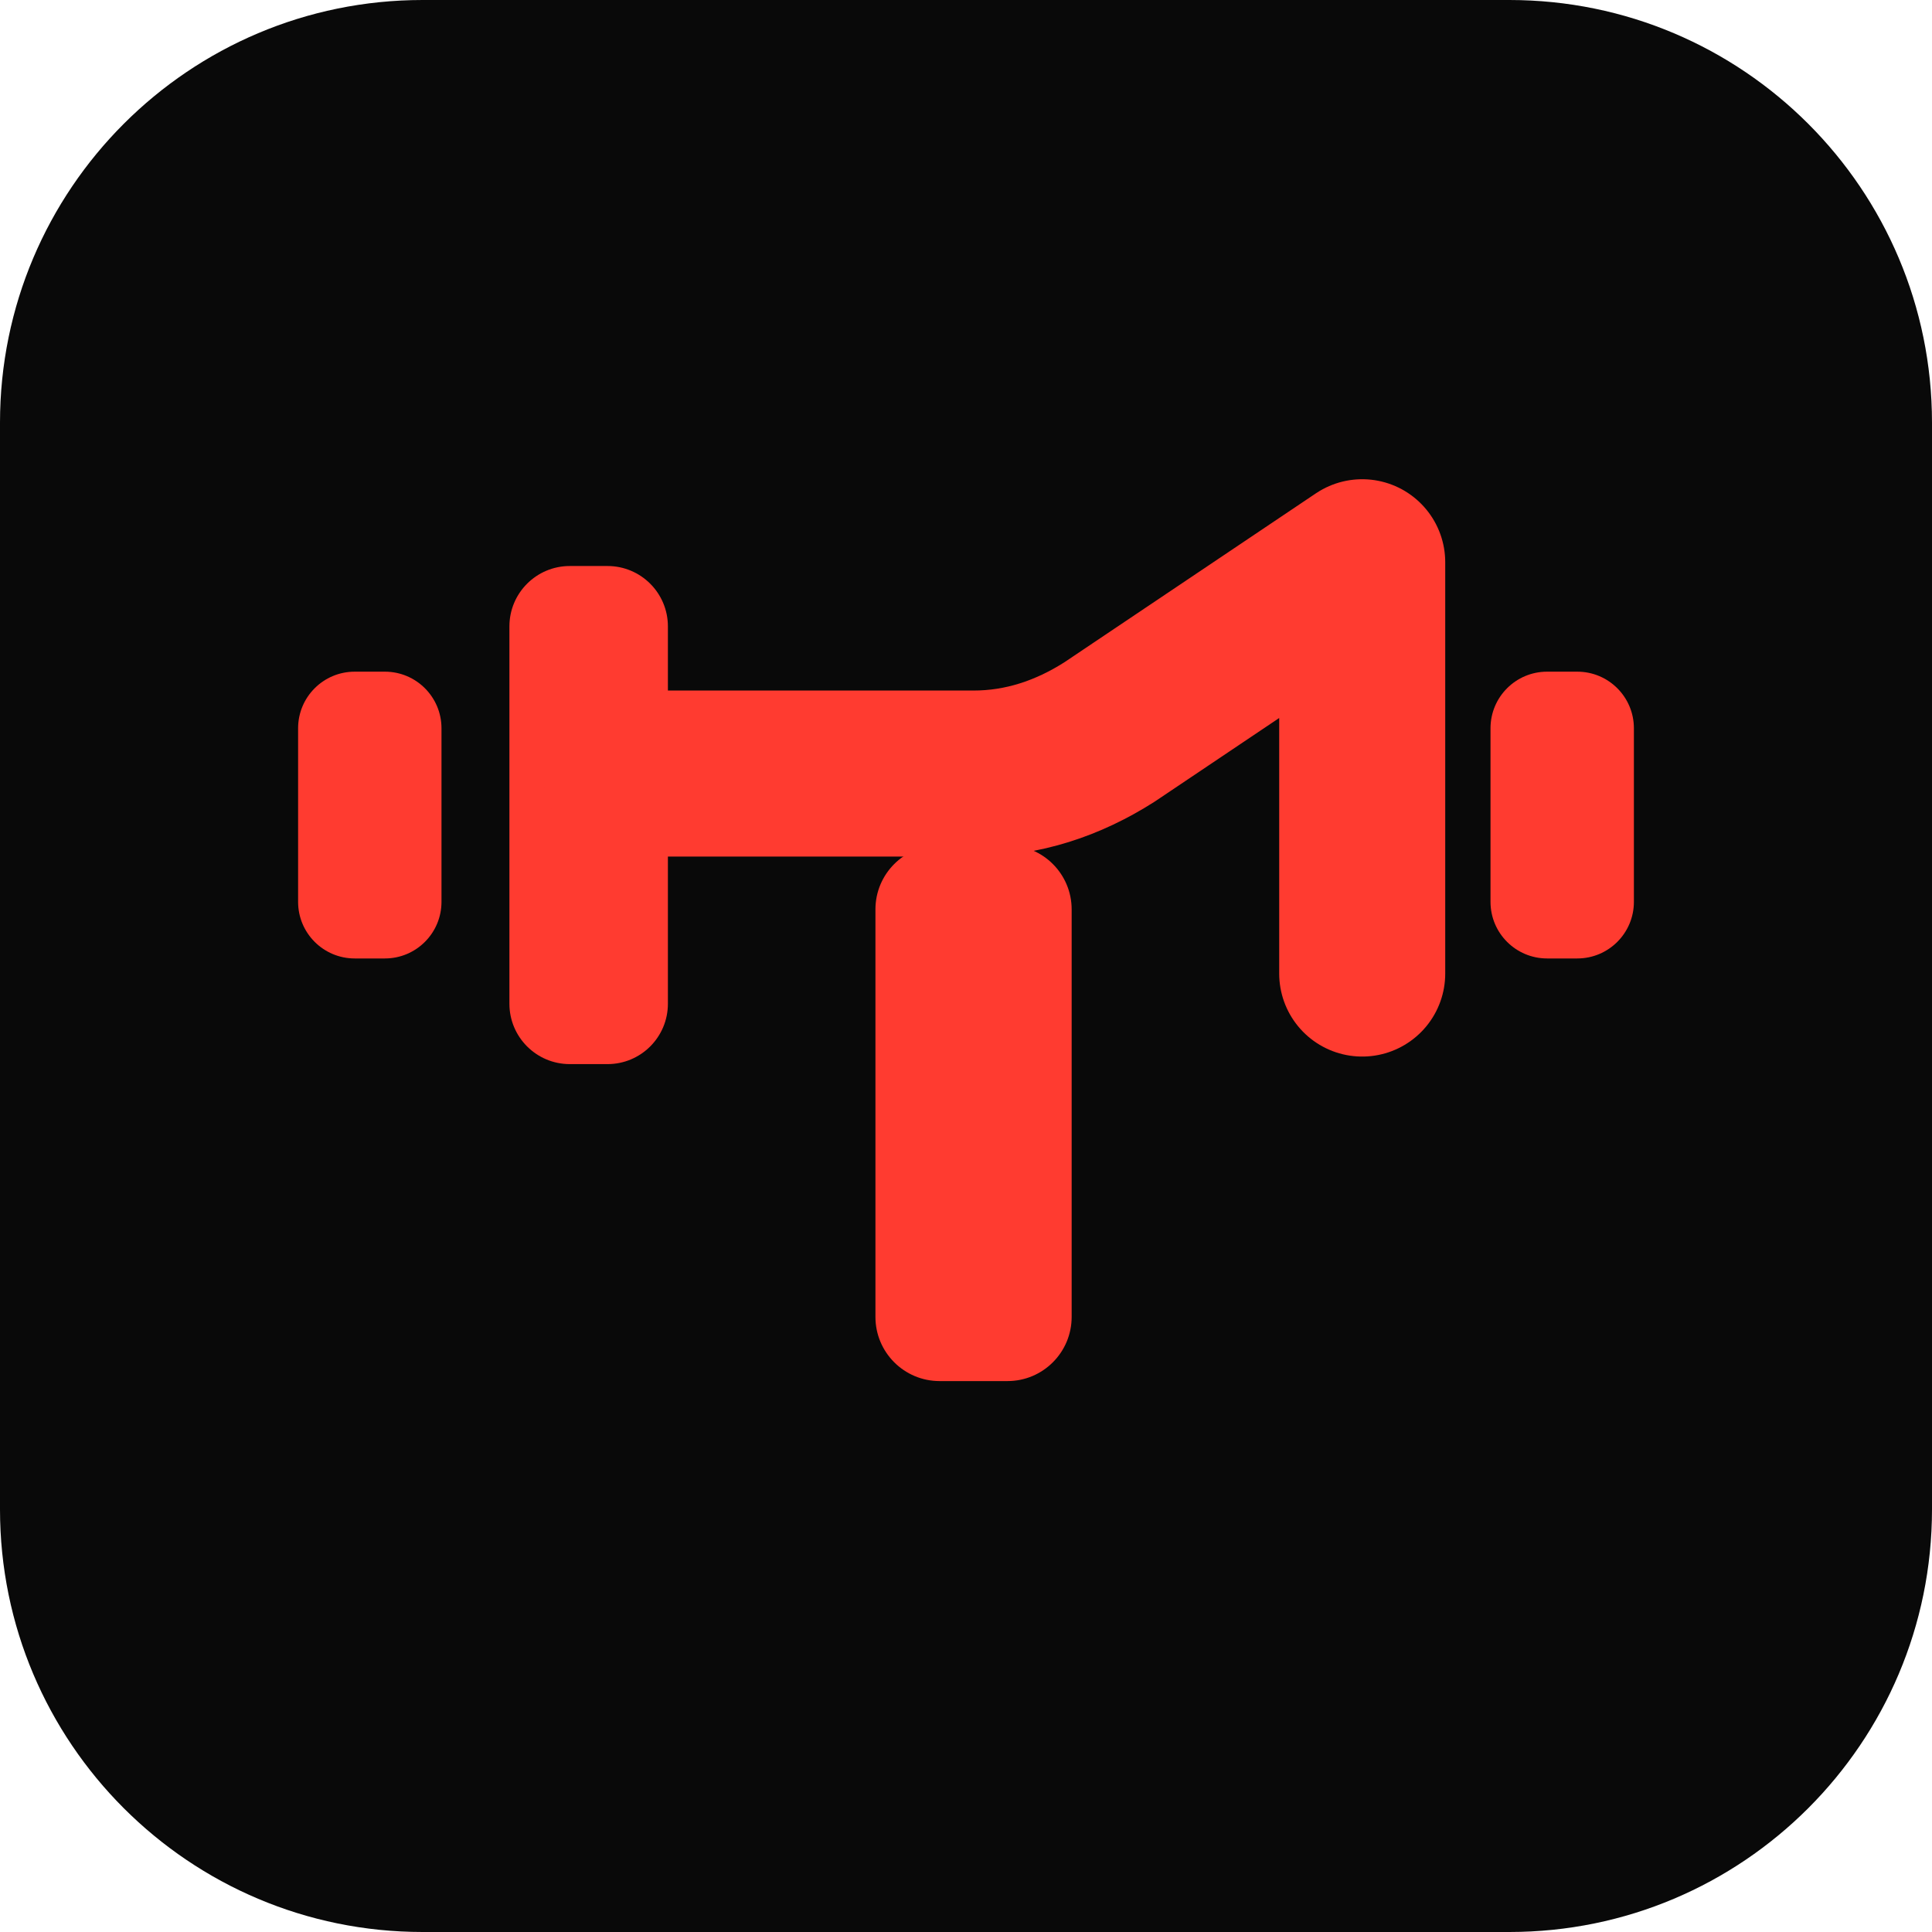
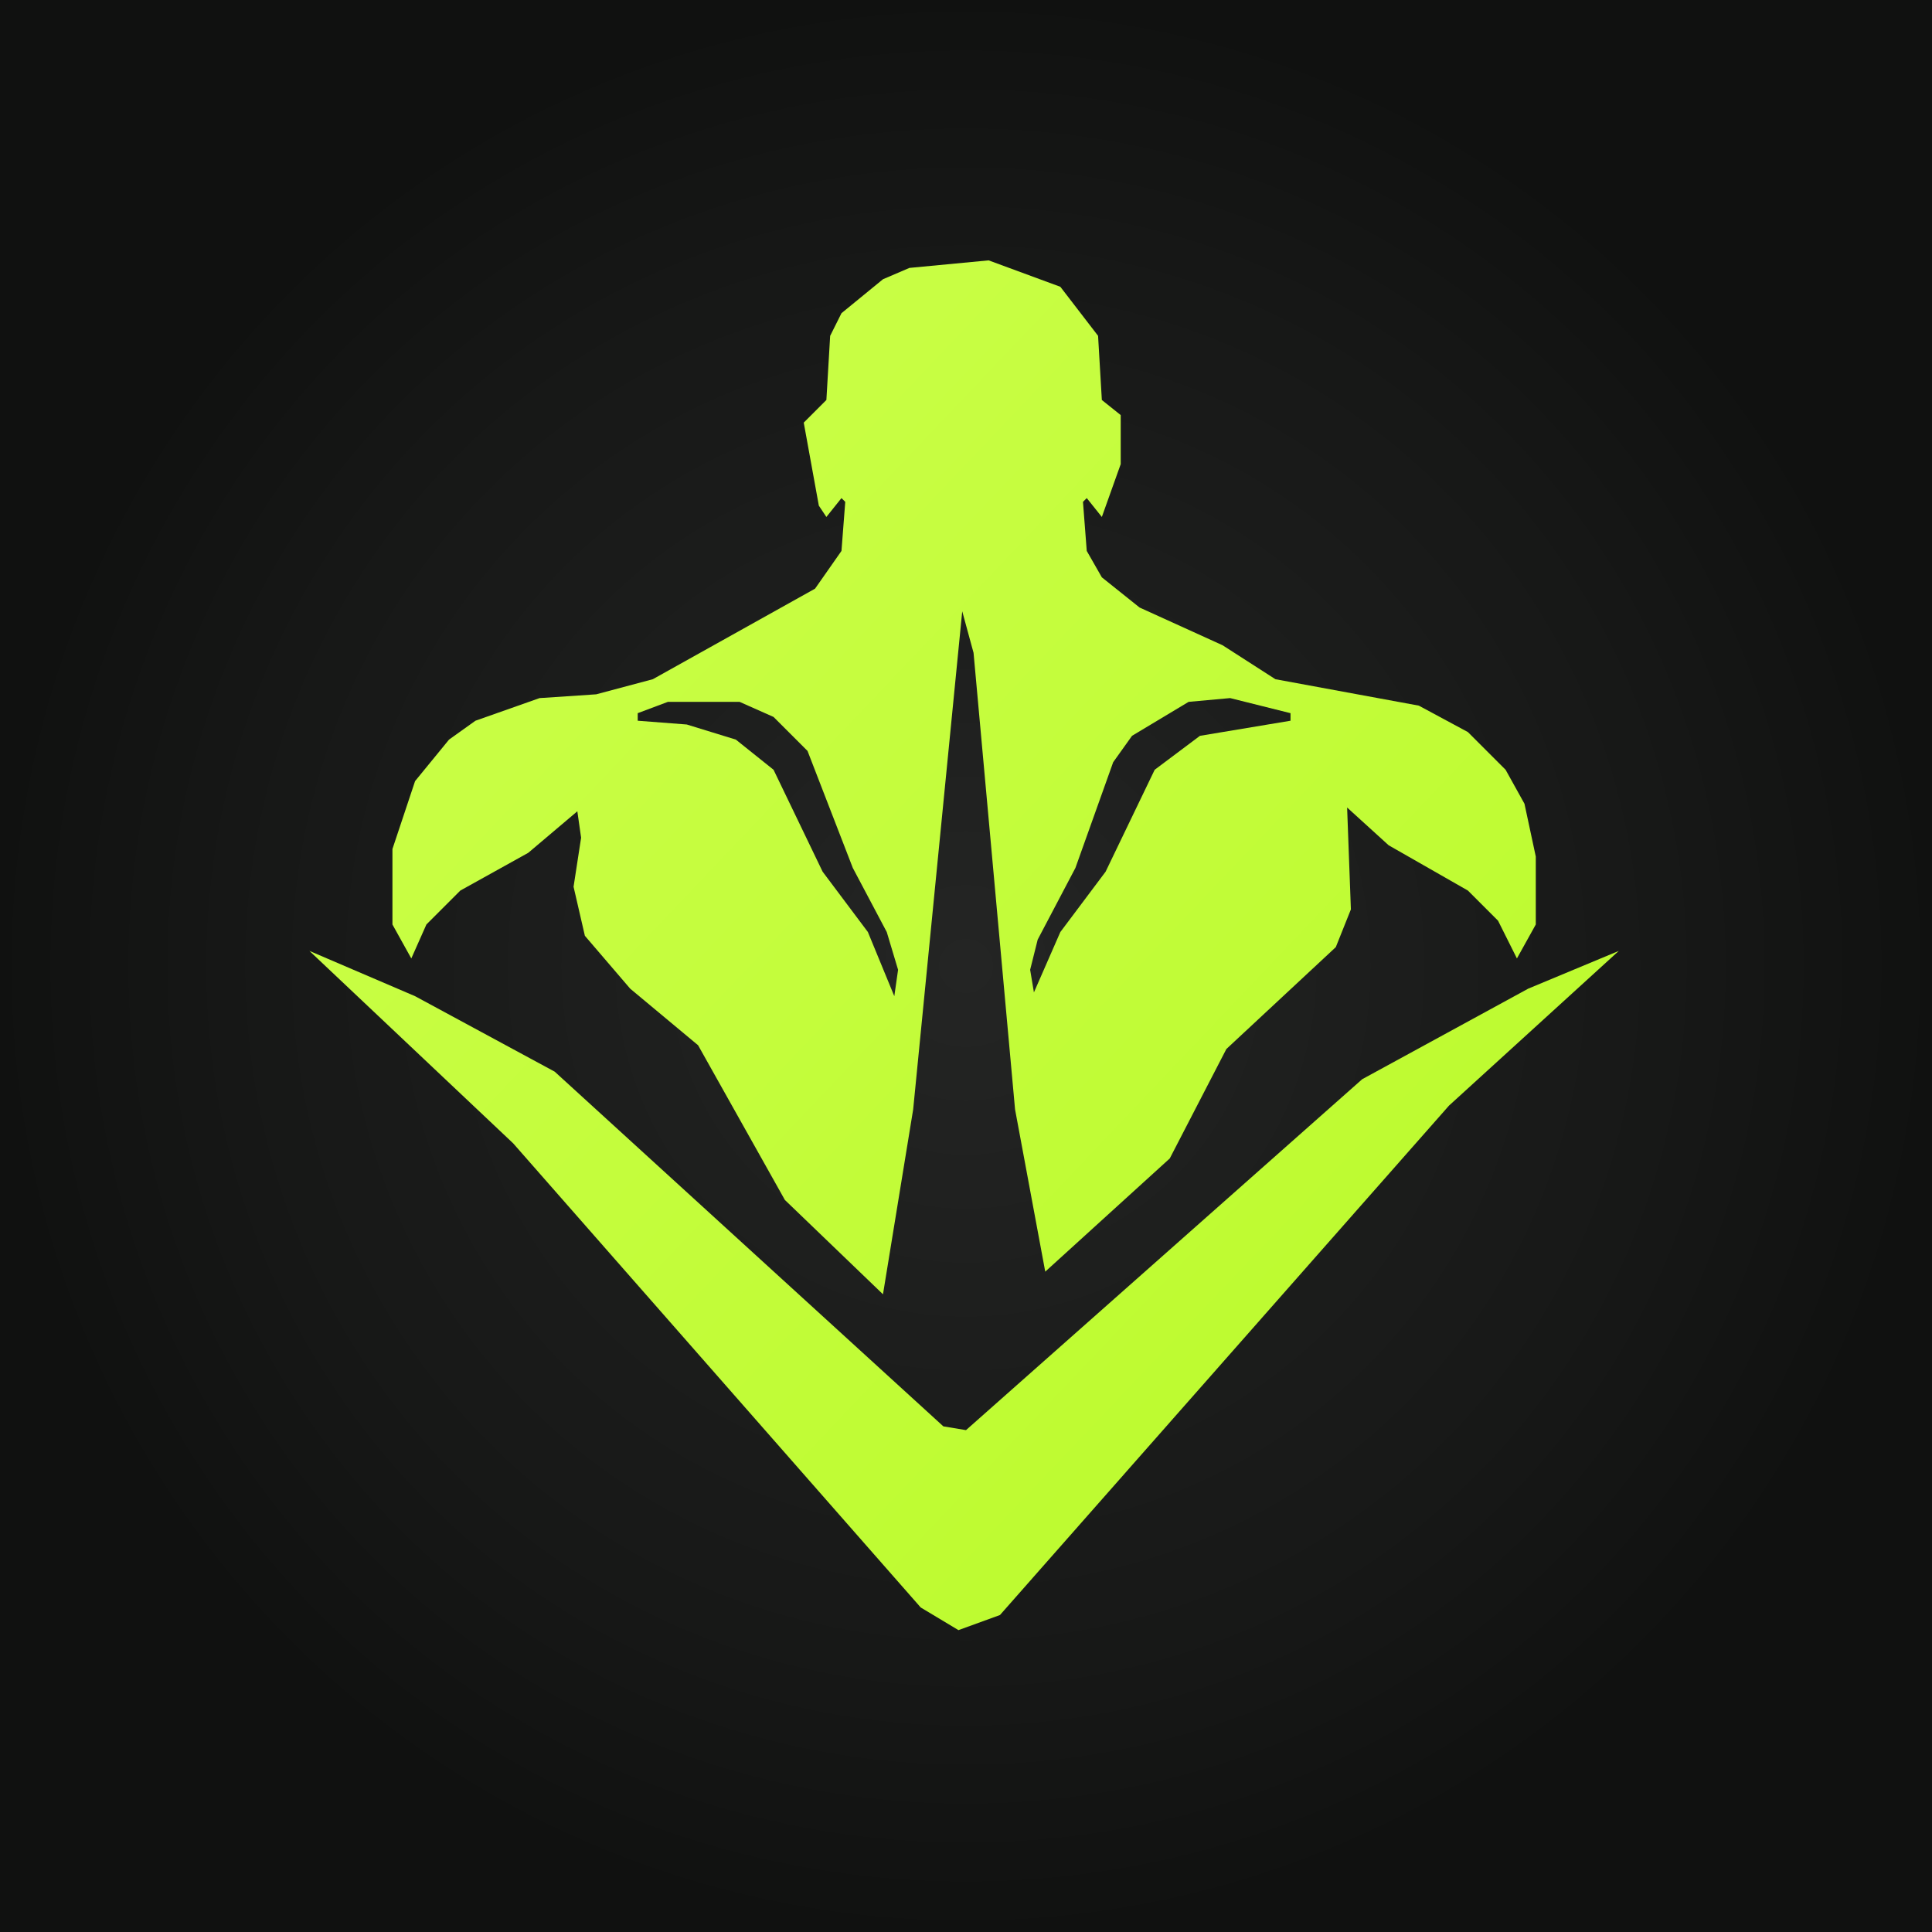
- <svg xmlns="http://www.w3.org/2000/svg" viewBox="0 0 512 512" role="img" aria-label="Traço">
-   <rect width="512" height="512" rx="112" fill="#090909" />
-   <g fill="#FF3B30">
-     <rect x="79" y="178" width="38" height="76" rx="15" />
-     <rect x="135" y="150" width="42" height="132" rx="16" />
-     <rect x="232" y="224" width="52" height="142" rx="17" />
-     <rect x="395" y="178" width="38" height="76" rx="15" />
-   </g>
-   <path d="M166 205H258c13 0 25-4 36-11l67-45v109" fill="none" stroke="#FF3B30" stroke-width="44" stroke-linecap="round" stroke-linejoin="round" />
+ <svg xmlns="http://www.w3.org/2000/svg" width="512" height="512" viewBox="0 0 512 512" role="img" aria-label="Traço: costas em V">
+   <defs>
+     <radialGradient id="bg">
+       <stop stop-color="#242524" />
+       <stop offset=".72" stop-color="#171817" />
+       <stop offset="1" stop-color="#101110" />
+     </radialGradient>
+     <linearGradient id="lime" x1="0" x2="1" y1="0" y2="1">
+       <stop stop-color="#CDFF4C" />
+       <stop offset="1" stop-color="#B9FA28" />
+     </linearGradient>
+   </defs>
+   <rect width="512" height="512" fill="url(#bg)" />
+   <path fill="url(#lime)" fill-rule="evenodd" d="M82,252 L136,303 L244,426 L254,432 L265,428 L384,293 L429,252 L405,262 L361,286 L256,379 L250,378 L147,284 L110,264 Z M262,69 L241,71 L234,74 L223,83 L220,89 L219,106 L213,112 L217,134 L219,137 L223,132 L224,133 L223,146 L216,156 L173,180 L158,184 L143,185 L126,191 L119,196 L110,207 L104,225 L104,245 L109,254 L113,245 L122,236 L140,226 L153,215 L154,222 L152,235 L155,248 L167,262 L185,277 L208,318 L234,343 L242,294 L255,162 L258,173 L269,294 L277,337 L310,307 L325,278 L354,251 L358,241 L357,214 L368,224 L389,236 L397,244 L402,254 L407,245 L407,227 L404,213 L399,204 L389,194 L376,187 L338,180 L324,171 L302,161 L292,153 L288,146 L287,133 L288,132 L292,137 L297,123 L297,110 L292,106 L291,89 L281,76 Z M342,189 L342,191 L318,195 L306,204 L293,231 L281,247 L274,263 L273,257 L275,249 L285,230 L295,202 L300,195 L315,186 L326,185 Z M169,189 L177,186 L196,186 L205,190 L214,199 L226,230 L235,247 L238,257 L237,264 L230,247 L218,231 L205,204 L195,196 L182,192 L169,191 Z" />
</svg>
